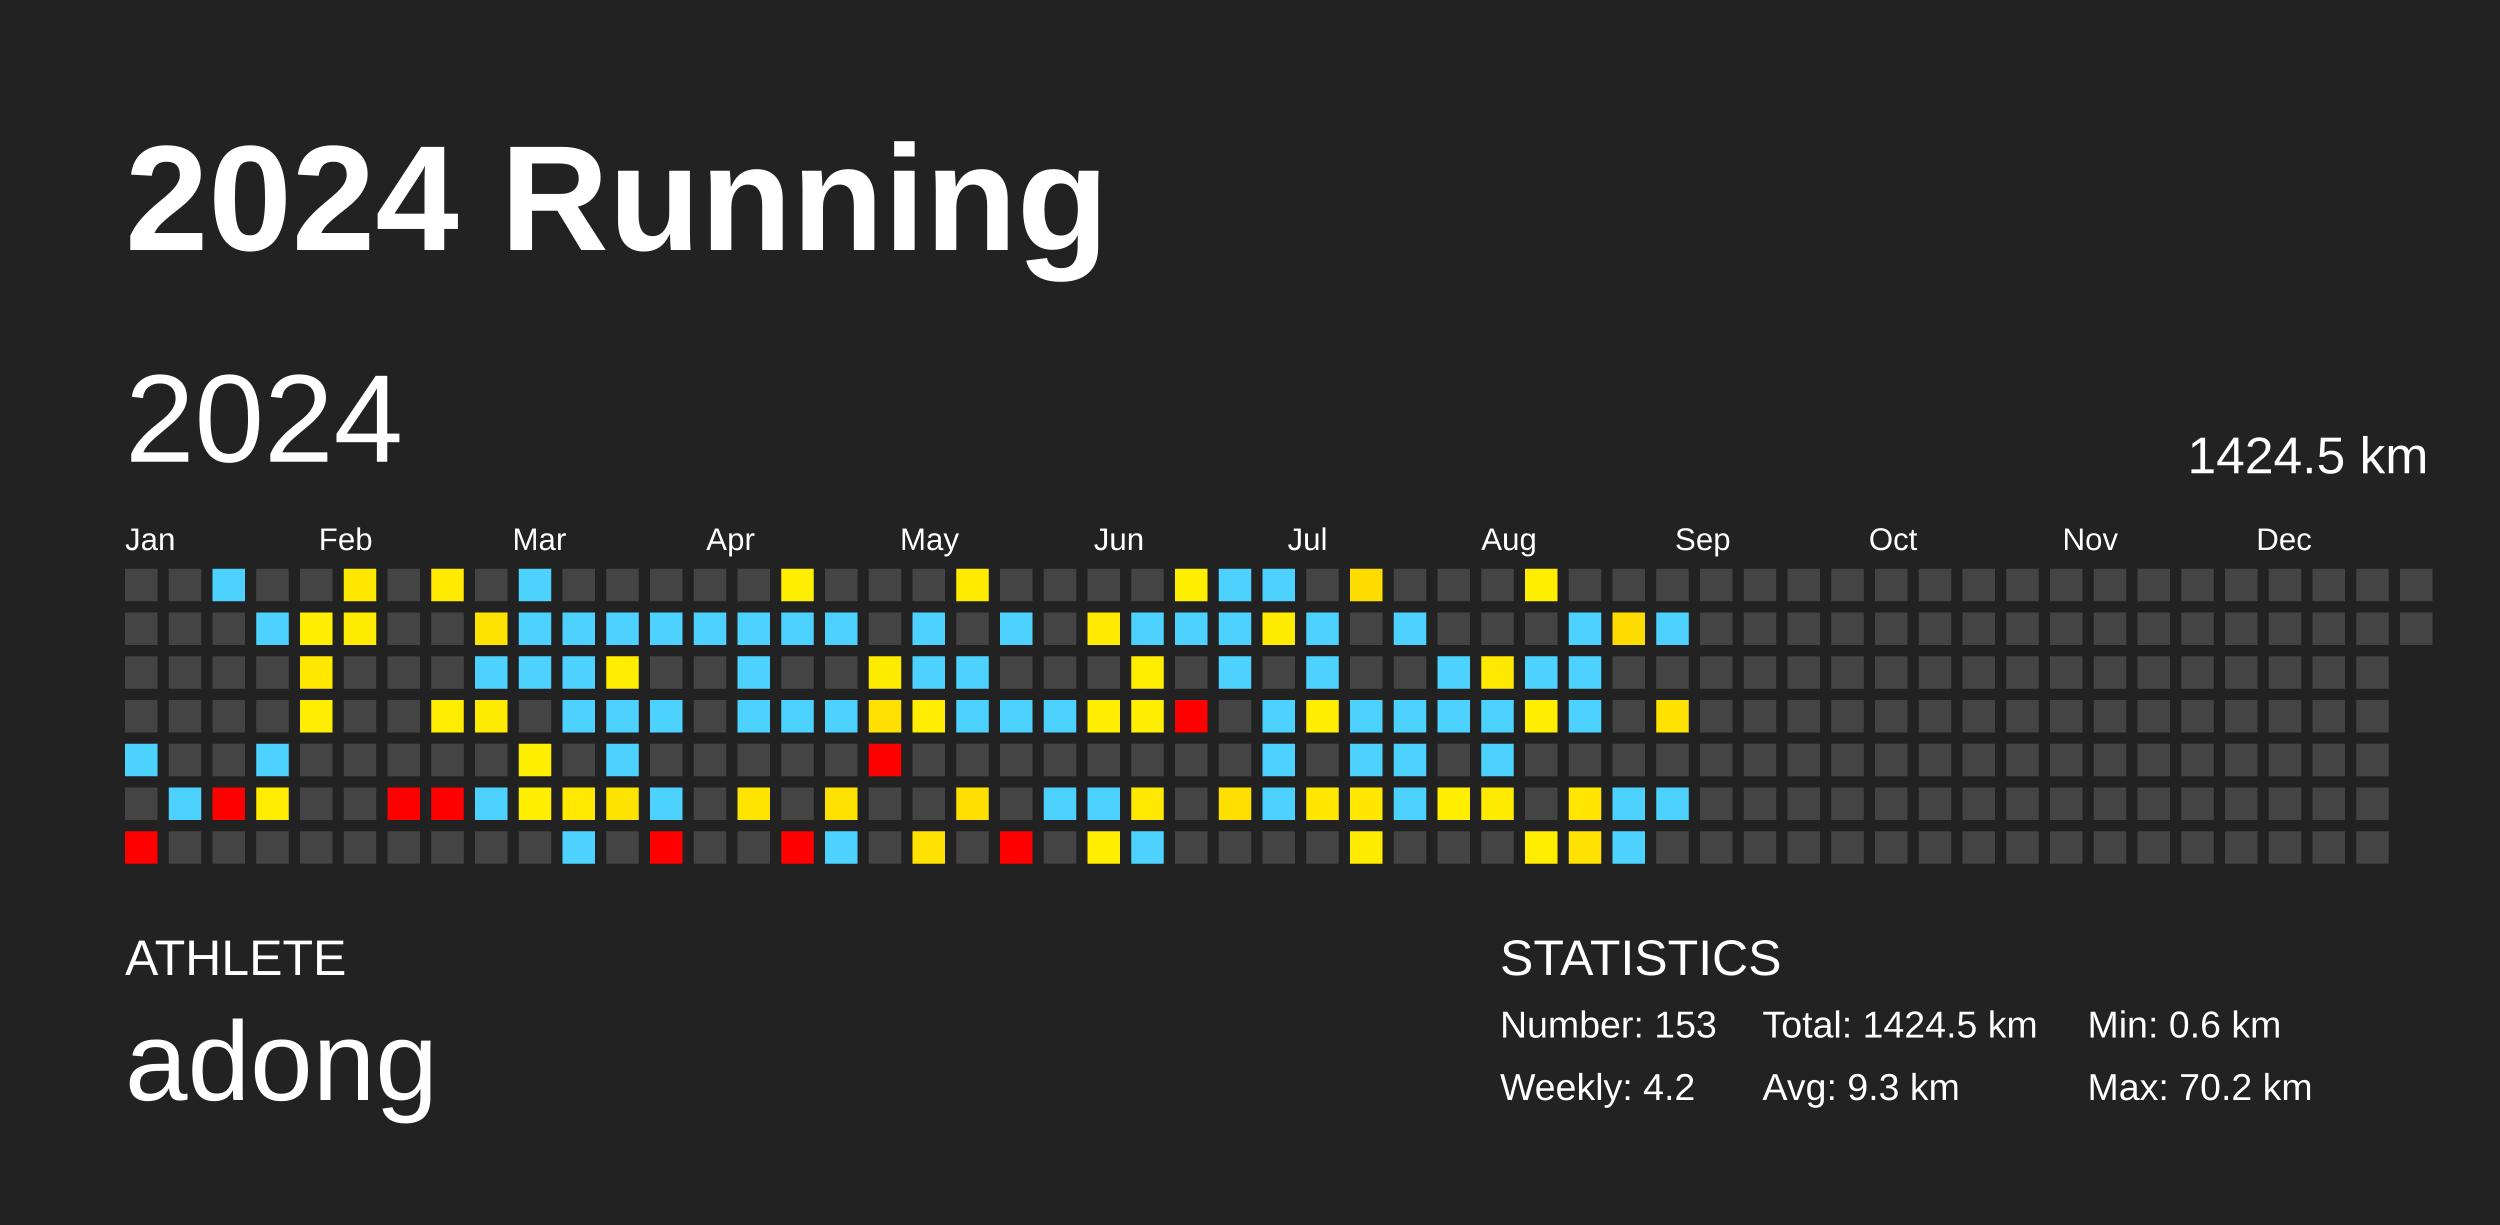
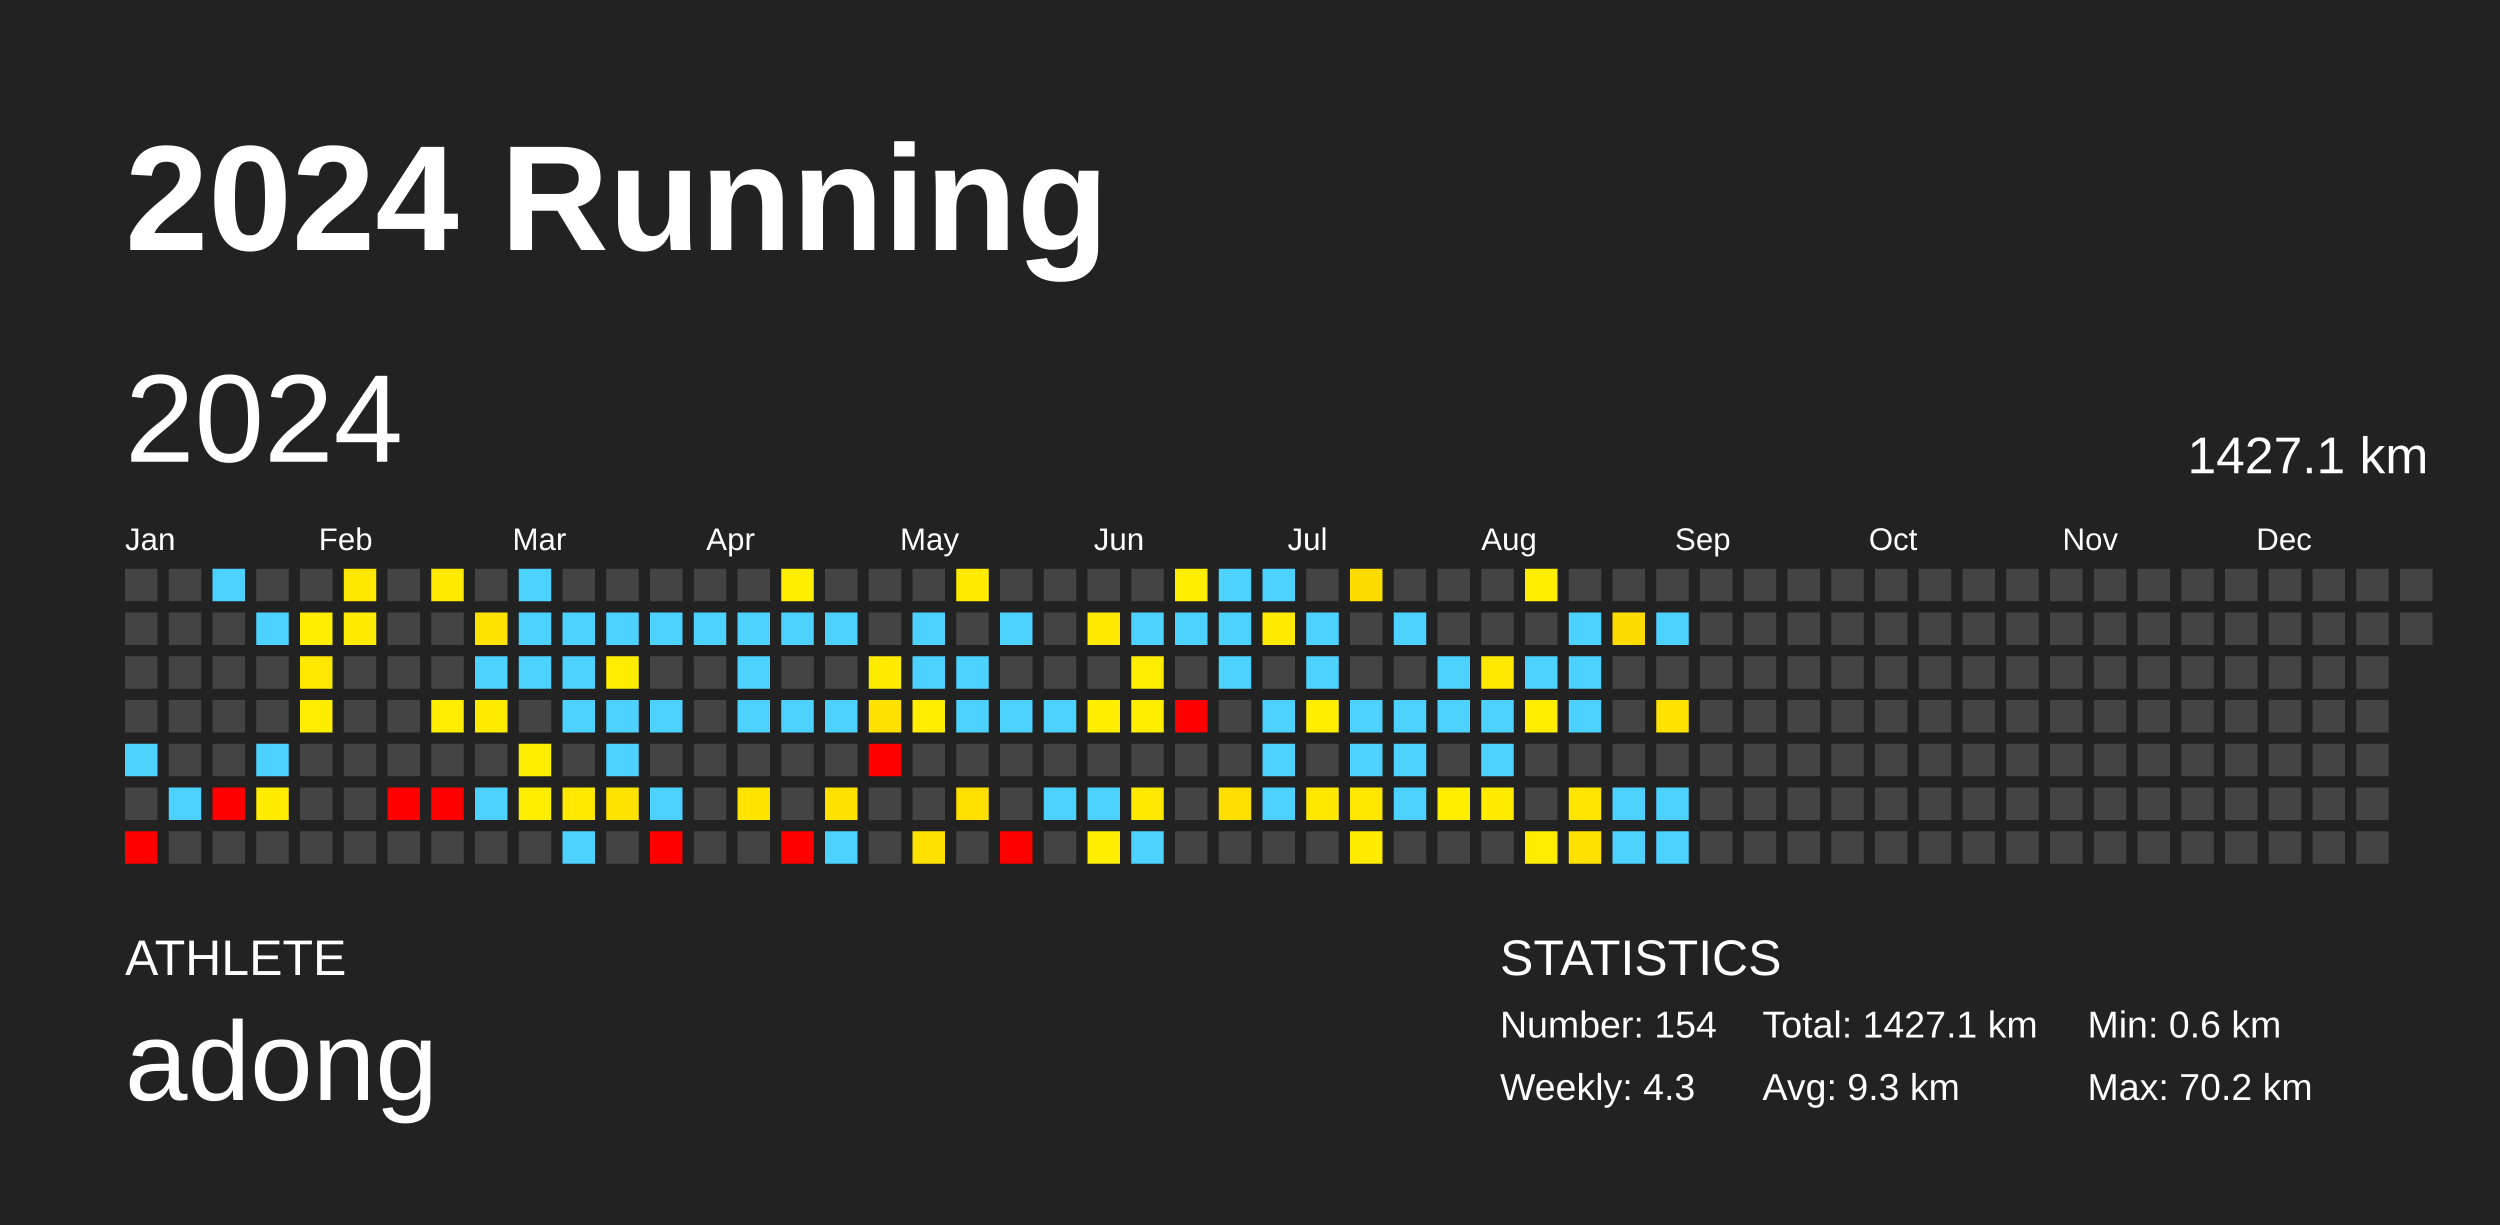
<svg xmlns="http://www.w3.org/2000/svg" baseProfile="full" height="98mm" version="1.1" viewBox="0,0,200,98" width="200mm">
  <defs />
  <rect fill="#222222" height="98" width="200" x="0" y="0" />
  <text fill="#FFFFFF" style="font-size:12px; font-family:Arial; font-weight:bold;" x="10" y="20">2024 Running</text>
  <text fill="#FFFFFF" style="font-size:4px; font-family:Arial" x="10" y="78">ATHLETE</text>
  <text fill="#FFFFFF" style="font-size:9px; font-family:Arial" x="10" y="88">adong</text>
  <text fill="#FFFFFF" style="font-size:4px; font-family:Arial" x="120" y="78">STATISTICS</text>
-   <text fill="#FFFFFF" style="font-size:3px; font-family:Arial" x="120" y="83">Number: 153</text>
-   <text fill="#FFFFFF" style="font-size:3px; font-family:Arial" x="120" y="88">Weekly: 4.2</text>
-   <text fill="#FFFFFF" style="font-size:3px; font-family:Arial" x="141" y="83">Total: 1424.5 km</text>
+   <text fill="#FFFFFF" style="font-size:3px; font-family:Arial" x="120" y="83">Number: 154</text>
+   <text fill="#FFFFFF" style="font-size:3px; font-family:Arial" x="120" y="88">Weekly: 4.3</text>
+   <text fill="#FFFFFF" style="font-size:3px; font-family:Arial" x="141" y="83">Total: 1427.1 km</text>
  <text fill="#FFFFFF" style="font-size:3px; font-family:Arial" x="141" y="88">Avg: 9.3 km</text>
  <text fill="#FFFFFF" style="font-size:3px; font-family:Arial" x="167" y="83">Min: 0.6 km</text>
  <text fill="#FFFFFF" style="font-size:3px; font-family:Arial" x="167" y="88">Max: 70.2 km</text>
  <text dominant-baseline="hanging" fill="#FFFFFF" style="font-size:10.0px; font-family:Arial;" x="10" y="30">2024</text>
-   <text dominant-baseline="hanging" fill="#FFFFFF" style="font-size:4.125px; font-family:Arial;" x="175" y="35">1424.5 km</text>
+   <text dominant-baseline="hanging" fill="#FFFFFF" style="font-size:4.125px; font-family:Arial;" x="175" y="35">1427.1 km</text>
  <text fill="#FFFFFF" style="font-size:2.5px; font-family:Arial" x="10.0" y="44">Jan</text>
  <text fill="#FFFFFF" style="font-size:2.5px; font-family:Arial" x="25.5" y="44">Feb</text>
  <text fill="#FFFFFF" style="font-size:2.5px; font-family:Arial" x="41.0" y="44">Mar</text>
  <text fill="#FFFFFF" style="font-size:2.5px; font-family:Arial" x="56.5" y="44">Apr</text>
  <text fill="#FFFFFF" style="font-size:2.5px; font-family:Arial" x="72.0" y="44">May</text>
  <text fill="#FFFFFF" style="font-size:2.5px; font-family:Arial" x="87.5" y="44">Jun</text>
  <text fill="#FFFFFF" style="font-size:2.5px; font-family:Arial" x="103.0" y="44">Jul</text>
  <text fill="#FFFFFF" style="font-size:2.5px; font-family:Arial" x="118.5" y="44">Aug</text>
  <text fill="#FFFFFF" style="font-size:2.5px; font-family:Arial" x="134.0" y="44">Sep</text>
  <text fill="#FFFFFF" style="font-size:2.5px; font-family:Arial" x="149.5" y="44">Oct</text>
  <text fill="#FFFFFF" style="font-size:2.5px; font-family:Arial" x="165.0" y="44">Nov</text>
  <text fill="#FFFFFF" style="font-size:2.5px; font-family:Arial" x="180.5" y="44">Dec</text>
  <rect fill="#444444" height="2.6" width="2.6" x="10.0" y="45.5" />
  <rect fill="#444444" height="2.6" width="2.6" x="10.0" y="49.0" />
  <rect fill="#444444" height="2.6" width="2.6" x="10.0" y="52.5" />
  <rect fill="#444444" height="2.6" width="2.6" x="10.0" y="56.0" />
  <rect fill="#4dd2ff" height="2.6" width="2.6" x="10.0" y="59.5" />
  <rect fill="#444444" height="2.6" width="2.6" x="10.0" y="63.0" />
  <rect fill="red" height="2.6" width="2.6" x="10.0" y="66.5" />
  <rect fill="#444444" height="2.6" width="2.6" x="13.5" y="45.5" />
  <rect fill="#444444" height="2.6" width="2.6" x="13.5" y="49.0" />
  <rect fill="#444444" height="2.6" width="2.6" x="13.5" y="52.5" />
  <rect fill="#444444" height="2.6" width="2.6" x="13.5" y="56.0" />
  <rect fill="#444444" height="2.6" width="2.6" x="13.5" y="59.5" />
  <rect fill="#4dd2ff" height="2.6" width="2.6" x="13.5" y="63.0" />
  <rect fill="#444444" height="2.6" width="2.6" x="13.5" y="66.5" />
  <rect fill="#4dd2ff" height="2.6" width="2.6" x="17.0" y="45.5" />
  <rect fill="#444444" height="2.6" width="2.6" x="17.0" y="49.0" />
  <rect fill="#444444" height="2.6" width="2.6" x="17.0" y="52.5" />
  <rect fill="#444444" height="2.6" width="2.6" x="17.0" y="56.0" />
  <rect fill="#444444" height="2.6" width="2.6" x="17.0" y="59.5" />
  <rect fill="red" height="2.6" width="2.6" x="17.0" y="63.0" />
  <rect fill="#444444" height="2.6" width="2.6" x="17.0" y="66.5" />
  <rect fill="#444444" height="2.6" width="2.6" x="20.5" y="45.5" />
  <rect fill="#4dd2ff" height="2.6" width="2.6" x="20.5" y="49.0" />
  <rect fill="#444444" height="2.6" width="2.6" x="20.5" y="52.5" />
  <rect fill="#444444" height="2.6" width="2.6" x="20.5" y="56.0" />
  <rect fill="#4dd2ff" height="2.6" width="2.6" x="20.5" y="59.5" />
  <rect fill="#ffec00" height="2.6" width="2.6" x="20.5" y="63.0" />
  <rect fill="#444444" height="2.6" width="2.6" x="20.5" y="66.5" />
  <rect fill="#444444" height="2.6" width="2.6" x="24.0" y="45.5" />
  <rect fill="#ffee00" height="2.6" width="2.6" x="24.0" y="49.0" />
  <rect fill="#ffe800" height="2.6" width="2.6" x="24.0" y="52.5" />
  <rect fill="#ffed00" height="2.6" width="2.6" x="24.0" y="56.0" />
  <rect fill="#444444" height="2.6" width="2.6" x="24.0" y="59.5" />
  <rect fill="#444444" height="2.6" width="2.6" x="24.0" y="63.0" />
  <rect fill="#444444" height="2.6" width="2.6" x="24.0" y="66.5" />
  <rect fill="#ffe700" height="2.6" width="2.6" x="27.5" y="45.5" />
  <rect fill="#ffeb00" height="2.6" width="2.6" x="27.5" y="49.0" />
  <rect fill="#444444" height="2.6" width="2.6" x="27.5" y="52.5" />
  <rect fill="#444444" height="2.6" width="2.6" x="27.5" y="56.0" />
  <rect fill="#444444" height="2.6" width="2.6" x="27.5" y="59.5" />
  <rect fill="#444444" height="2.6" width="2.6" x="27.5" y="63.0" />
  <rect fill="#444444" height="2.6" width="2.6" x="27.5" y="66.5" />
  <rect fill="#444444" height="2.6" width="2.6" x="31.0" y="45.5" />
  <rect fill="#444444" height="2.6" width="2.6" x="31.0" y="49.0" />
  <rect fill="#444444" height="2.6" width="2.6" x="31.0" y="52.5" />
  <rect fill="#444444" height="2.6" width="2.6" x="31.0" y="56.0" />
  <rect fill="#444444" height="2.6" width="2.6" x="31.0" y="59.5" />
  <rect fill="red" height="2.6" width="2.6" x="31.0" y="63.0" />
  <rect fill="#444444" height="2.6" width="2.6" x="31.0" y="66.5" />
  <rect fill="#ffea00" height="2.6" width="2.6" x="34.5" y="45.5" />
  <rect fill="#444444" height="2.6" width="2.6" x="34.5" y="49.0" />
  <rect fill="#444444" height="2.6" width="2.6" x="34.5" y="52.5" />
  <rect fill="#ffed00" height="2.6" width="2.6" x="34.5" y="56.0" />
  <rect fill="#444444" height="2.6" width="2.6" x="34.5" y="59.5" />
  <rect fill="red" height="2.6" width="2.6" x="34.5" y="63.0" />
  <rect fill="#444444" height="2.6" width="2.6" x="34.5" y="66.5" />
  <rect fill="#444444" height="2.6" width="2.6" x="38.0" y="45.5" />
  <rect fill="#ffe300" height="2.6" width="2.6" x="38.0" y="49.0" />
  <rect fill="#4dd2ff" height="2.6" width="2.6" x="38.0" y="52.5" />
  <rect fill="#ffeb00" height="2.6" width="2.6" x="38.0" y="56.0" />
  <rect fill="#444444" height="2.6" width="2.6" x="38.0" y="59.5" />
  <rect fill="#4dd2ff" height="2.6" width="2.6" x="38.0" y="63.0" />
  <rect fill="#444444" height="2.6" width="2.6" x="38.0" y="66.5" />
  <rect fill="#4dd2ff" height="2.6" width="2.6" x="41.5" y="45.5" />
  <rect fill="#4dd2ff" height="2.6" width="2.6" x="41.5" y="49.0" />
  <rect fill="#4dd2ff" height="2.6" width="2.6" x="41.5" y="52.5" />
  <rect fill="#444444" height="2.6" width="2.6" x="41.5" y="56.0" />
  <rect fill="#ffee00" height="2.6" width="2.6" x="41.5" y="59.5" />
  <rect fill="#ffee00" height="2.6" width="2.6" x="41.5" y="63.0" />
  <rect fill="#444444" height="2.6" width="2.6" x="41.5" y="66.5" />
  <rect fill="#444444" height="2.6" width="2.6" x="45.0" y="45.5" />
  <rect fill="#4dd2ff" height="2.6" width="2.6" x="45.0" y="49.0" />
  <rect fill="#4dd2ff" height="2.6" width="2.6" x="45.0" y="52.5" />
  <rect fill="#4dd2ff" height="2.6" width="2.6" x="45.0" y="56.0" />
  <rect fill="#444444" height="2.6" width="2.6" x="45.0" y="59.5" />
  <rect fill="#ffe900" height="2.6" width="2.6" x="45.0" y="63.0" />
  <rect fill="#4dd2ff" height="2.6" width="2.6" x="45.0" y="66.5" />
  <rect fill="#444444" height="2.6" width="2.6" x="48.5" y="45.5" />
  <rect fill="#4dd2ff" height="2.6" width="2.6" x="48.5" y="49.0" />
  <rect fill="#ffed00" height="2.6" width="2.6" x="48.5" y="52.5" />
  <rect fill="#4dd2ff" height="2.6" width="2.6" x="48.5" y="56.0" />
  <rect fill="#4dd2ff" height="2.6" width="2.6" x="48.5" y="59.5" />
  <rect fill="#ffe300" height="2.6" width="2.6" x="48.5" y="63.0" />
  <rect fill="#444444" height="2.6" width="2.6" x="48.5" y="66.5" />
  <rect fill="#444444" height="2.6" width="2.6" x="52.0" y="45.5" />
  <rect fill="#4dd2ff" height="2.6" width="2.6" x="52.0" y="49.0" />
  <rect fill="#444444" height="2.6" width="2.6" x="52.0" y="52.5" />
  <rect fill="#4dd2ff" height="2.6" width="2.6" x="52.0" y="56.0" />
  <rect fill="#444444" height="2.6" width="2.6" x="52.0" y="59.5" />
  <rect fill="#4dd2ff" height="2.6" width="2.6" x="52.0" y="63.0" />
  <rect fill="red" height="2.6" width="2.6" x="52.0" y="66.5" />
  <rect fill="#444444" height="2.6" width="2.6" x="55.5" y="45.5" />
  <rect fill="#4dd2ff" height="2.6" width="2.6" x="55.5" y="49.0" />
  <rect fill="#444444" height="2.6" width="2.6" x="55.5" y="52.5" />
  <rect fill="#444444" height="2.6" width="2.6" x="55.5" y="56.0" />
  <rect fill="#444444" height="2.6" width="2.6" x="55.5" y="59.5" />
  <rect fill="#444444" height="2.6" width="2.6" x="55.5" y="63.0" />
  <rect fill="#444444" height="2.6" width="2.6" x="55.5" y="66.5" />
  <rect fill="#444444" height="2.6" width="2.6" x="59.0" y="45.5" />
  <rect fill="#4dd2ff" height="2.6" width="2.6" x="59.0" y="49.0" />
  <rect fill="#4dd2ff" height="2.6" width="2.6" x="59.0" y="52.5" />
  <rect fill="#4dd2ff" height="2.6" width="2.6" x="59.0" y="56.0" />
  <rect fill="#444444" height="2.6" width="2.6" x="59.0" y="59.5" />
  <rect fill="#ffe400" height="2.6" width="2.6" x="59.0" y="63.0" />
  <rect fill="#444444" height="2.6" width="2.6" x="59.0" y="66.5" />
  <rect fill="#ffee00" height="2.6" width="2.6" x="62.5" y="45.5" />
  <rect fill="#4dd2ff" height="2.6" width="2.6" x="62.5" y="49.0" />
  <rect fill="#444444" height="2.6" width="2.6" x="62.5" y="52.5" />
  <rect fill="#4dd2ff" height="2.6" width="2.6" x="62.5" y="56.0" />
  <rect fill="#444444" height="2.6" width="2.6" x="62.5" y="59.5" />
  <rect fill="#444444" height="2.6" width="2.6" x="62.5" y="63.0" />
  <rect fill="red" height="2.6" width="2.6" x="62.5" y="66.5" />
  <rect fill="#444444" height="2.6" width="2.6" x="66.0" y="45.5" />
  <rect fill="#4dd2ff" height="2.6" width="2.6" x="66.0" y="49.0" />
  <rect fill="#444444" height="2.6" width="2.6" x="66.0" y="52.5" />
  <rect fill="#4dd2ff" height="2.6" width="2.6" x="66.0" y="56.0" />
  <rect fill="#444444" height="2.6" width="2.6" x="66.0" y="59.5" />
  <rect fill="#ffe100" height="2.6" width="2.6" x="66.0" y="63.0" />
  <rect fill="#4dd2ff" height="2.6" width="2.6" x="66.0" y="66.5" />
  <rect fill="#444444" height="2.6" width="2.6" x="69.5" y="45.5" />
  <rect fill="#444444" height="2.6" width="2.6" x="69.5" y="49.0" />
  <rect fill="#ffeb00" height="2.6" width="2.6" x="69.5" y="52.5" />
  <rect fill="#ffe000" height="2.6" width="2.6" x="69.5" y="56.0" />
  <rect fill="red" height="2.6" width="2.6" x="69.5" y="59.5" />
  <rect fill="#444444" height="2.6" width="2.6" x="69.5" y="63.0" />
  <rect fill="#444444" height="2.6" width="2.6" x="69.5" y="66.5" />
  <rect fill="#444444" height="2.6" width="2.6" x="73.0" y="45.5" />
  <rect fill="#4dd2ff" height="2.6" width="2.6" x="73.0" y="49.0" />
  <rect fill="#4dd2ff" height="2.6" width="2.6" x="73.0" y="52.5" />
  <rect fill="#ffee00" height="2.6" width="2.6" x="73.0" y="56.0" />
  <rect fill="#444444" height="2.6" width="2.6" x="73.0" y="59.5" />
  <rect fill="#444444" height="2.6" width="2.6" x="73.0" y="63.0" />
  <rect fill="#ffe100" height="2.6" width="2.6" x="73.0" y="66.5" />
  <rect fill="#ffea00" height="2.6" width="2.6" x="76.5" y="45.5" />
  <rect fill="#444444" height="2.6" width="2.6" x="76.5" y="49.0" />
  <rect fill="#4dd2ff" height="2.6" width="2.6" x="76.5" y="52.5" />
  <rect fill="#4dd2ff" height="2.6" width="2.6" x="76.5" y="56.0" />
  <rect fill="#444444" height="2.6" width="2.6" x="76.5" y="59.5" />
  <rect fill="#ffdf00" height="2.6" width="2.6" x="76.5" y="63.0" />
  <rect fill="#444444" height="2.6" width="2.6" x="76.5" y="66.5" />
  <rect fill="#444444" height="2.6" width="2.6" x="80.0" y="45.5" />
  <rect fill="#4dd2ff" height="2.6" width="2.6" x="80.0" y="49.0" />
  <rect fill="#444444" height="2.6" width="2.6" x="80.0" y="52.5" />
  <rect fill="#4dd2ff" height="2.6" width="2.6" x="80.0" y="56.0" />
  <rect fill="#444444" height="2.6" width="2.6" x="80.0" y="59.5" />
  <rect fill="#444444" height="2.6" width="2.6" x="80.0" y="63.0" />
  <rect fill="red" height="2.6" width="2.6" x="80.0" y="66.5" />
  <rect fill="#444444" height="2.6" width="2.6" x="83.5" y="45.5" />
  <rect fill="#444444" height="2.6" width="2.6" x="83.5" y="49.0" />
  <rect fill="#444444" height="2.6" width="2.6" x="83.5" y="52.5" />
  <rect fill="#4dd2ff" height="2.6" width="2.6" x="83.5" y="56.0" />
  <rect fill="#444444" height="2.6" width="2.6" x="83.5" y="59.5" />
  <rect fill="#4dd2ff" height="2.6" width="2.6" x="83.5" y="63.0" />
  <rect fill="#444444" height="2.6" width="2.6" x="83.5" y="66.5" />
  <rect fill="#444444" height="2.6" width="2.6" x="87.0" y="45.5" />
  <rect fill="#ffe900" height="2.6" width="2.6" x="87.0" y="49.0" />
  <rect fill="#444444" height="2.6" width="2.6" x="87.0" y="52.5" />
  <rect fill="#ffee00" height="2.6" width="2.6" x="87.0" y="56.0" />
  <rect fill="#444444" height="2.6" width="2.6" x="87.0" y="59.5" />
  <rect fill="#4dd2ff" height="2.6" width="2.6" x="87.0" y="63.0" />
  <rect fill="#ffee00" height="2.6" width="2.6" x="87.0" y="66.5" />
  <rect fill="#444444" height="2.6" width="2.6" x="90.5" y="45.5" />
  <rect fill="#4dd2ff" height="2.6" width="2.6" x="90.5" y="49.0" />
  <rect fill="#ffed00" height="2.6" width="2.6" x="90.5" y="52.5" />
  <rect fill="#ffee00" height="2.6" width="2.6" x="90.5" y="56.0" />
  <rect fill="#444444" height="2.6" width="2.6" x="90.5" y="59.5" />
  <rect fill="#ffe900" height="2.6" width="2.6" x="90.5" y="63.0" />
  <rect fill="#4dd2ff" height="2.6" width="2.6" x="90.5" y="66.5" />
  <rect fill="#ffee00" height="2.6" width="2.6" x="94.0" y="45.5" />
  <rect fill="#4dd2ff" height="2.6" width="2.6" x="94.0" y="49.0" />
  <rect fill="#444444" height="2.6" width="2.6" x="94.0" y="52.5" />
  <rect fill="red" height="2.6" width="2.6" x="94.0" y="56.0" />
  <rect fill="#444444" height="2.6" width="2.6" x="94.0" y="59.5" />
  <rect fill="#444444" height="2.6" width="2.6" x="94.0" y="63.0" />
  <rect fill="#444444" height="2.6" width="2.6" x="94.0" y="66.5" />
  <rect fill="#4dd2ff" height="2.6" width="2.6" x="97.5" y="45.5" />
  <rect fill="#4dd2ff" height="2.6" width="2.6" x="97.5" y="49.0" />
  <rect fill="#4dd2ff" height="2.6" width="2.6" x="97.5" y="52.5" />
  <rect fill="#444444" height="2.6" width="2.6" x="97.5" y="56.0" />
  <rect fill="#444444" height="2.6" width="2.6" x="97.5" y="59.5" />
  <rect fill="#ffdf00" height="2.6" width="2.6" x="97.5" y="63.0" />
  <rect fill="#444444" height="2.6" width="2.6" x="97.5" y="66.5" />
  <rect fill="#4dd2ff" height="2.6" width="2.6" x="101.0" y="45.5" />
  <rect fill="#ffeb00" height="2.6" width="2.6" x="101.0" y="49.0" />
  <rect fill="#444444" height="2.6" width="2.6" x="101.0" y="52.5" />
  <rect fill="#4dd2ff" height="2.6" width="2.6" x="101.0" y="56.0" />
  <rect fill="#4dd2ff" height="2.6" width="2.6" x="101.0" y="59.5" />
  <rect fill="#4dd2ff" height="2.6" width="2.6" x="101.0" y="63.0" />
  <rect fill="#444444" height="2.6" width="2.6" x="101.0" y="66.5" />
  <rect fill="#444444" height="2.6" width="2.6" x="104.5" y="45.5" />
  <rect fill="#4dd2ff" height="2.6" width="2.6" x="104.5" y="49.0" />
  <rect fill="#4dd2ff" height="2.6" width="2.6" x="104.5" y="52.5" />
  <rect fill="#ffee00" height="2.6" width="2.6" x="104.5" y="56.0" />
  <rect fill="#444444" height="2.6" width="2.6" x="104.5" y="59.5" />
  <rect fill="#ffe700" height="2.6" width="2.6" x="104.5" y="63.0" />
  <rect fill="#444444" height="2.6" width="2.6" x="104.5" y="66.5" />
  <rect fill="#ffdc00" height="2.6" width="2.6" x="108.0" y="45.5" />
  <rect fill="#444444" height="2.6" width="2.6" x="108.0" y="49.0" />
  <rect fill="#444444" height="2.6" width="2.6" x="108.0" y="52.5" />
  <rect fill="#4dd2ff" height="2.6" width="2.6" x="108.0" y="56.0" />
  <rect fill="#4dd2ff" height="2.6" width="2.6" x="108.0" y="59.5" />
  <rect fill="#ffe700" height="2.6" width="2.6" x="108.0" y="63.0" />
  <rect fill="#ffeb00" height="2.6" width="2.6" x="108.0" y="66.5" />
  <rect fill="#444444" height="2.6" width="2.6" x="111.5" y="45.5" />
  <rect fill="#4dd2ff" height="2.6" width="2.6" x="111.5" y="49.0" />
  <rect fill="#444444" height="2.6" width="2.6" x="111.5" y="52.5" />
  <rect fill="#4dd2ff" height="2.6" width="2.6" x="111.5" y="56.0" />
  <rect fill="#4dd2ff" height="2.6" width="2.6" x="111.5" y="59.5" />
  <rect fill="#4dd2ff" height="2.6" width="2.6" x="111.5" y="63.0" />
  <rect fill="#444444" height="2.6" width="2.6" x="111.5" y="66.5" />
  <rect fill="#444444" height="2.6" width="2.6" x="115.0" y="45.5" />
  <rect fill="#444444" height="2.6" width="2.6" x="115.0" y="49.0" />
  <rect fill="#4dd2ff" height="2.6" width="2.6" x="115.0" y="52.5" />
  <rect fill="#4dd2ff" height="2.6" width="2.6" x="115.0" y="56.0" />
  <rect fill="#444444" height="2.6" width="2.6" x="115.0" y="59.5" />
  <rect fill="#ffee00" height="2.6" width="2.6" x="115.0" y="63.0" />
  <rect fill="#444444" height="2.6" width="2.6" x="115.0" y="66.5" />
  <rect fill="#444444" height="2.6" width="2.6" x="118.5" y="45.5" />
  <rect fill="#444444" height="2.6" width="2.6" x="118.5" y="49.0" />
  <rect fill="#ffe900" height="2.6" width="2.6" x="118.5" y="52.5" />
  <rect fill="#4dd2ff" height="2.6" width="2.6" x="118.5" y="56.0" />
  <rect fill="#4dd2ff" height="2.6" width="2.6" x="118.5" y="59.5" />
  <rect fill="#ffeb00" height="2.6" width="2.6" x="118.5" y="63.0" />
  <rect fill="#444444" height="2.6" width="2.6" x="118.5" y="66.5" />
  <rect fill="#ffee00" height="2.6" width="2.6" x="122.0" y="45.5" />
  <rect fill="#444444" height="2.6" width="2.6" x="122.0" y="49.0" />
  <rect fill="#4dd2ff" height="2.6" width="2.6" x="122.0" y="52.5" />
  <rect fill="#ffee00" height="2.6" width="2.6" x="122.0" y="56.0" />
  <rect fill="#444444" height="2.6" width="2.6" x="122.0" y="59.5" />
  <rect fill="#444444" height="2.6" width="2.6" x="122.0" y="63.0" />
  <rect fill="#ffed00" height="2.6" width="2.6" x="122.0" y="66.5" />
  <rect fill="#444444" height="2.6" width="2.6" x="125.5" y="45.5" />
  <rect fill="#4dd2ff" height="2.6" width="2.6" x="125.5" y="49.0" />
  <rect fill="#4dd2ff" height="2.6" width="2.6" x="125.5" y="52.5" />
  <rect fill="#4dd2ff" height="2.6" width="2.6" x="125.5" y="56.0" />
  <rect fill="#444444" height="2.6" width="2.6" x="125.5" y="59.5" />
  <rect fill="#ffe500" height="2.6" width="2.6" x="125.5" y="63.0" />
  <rect fill="#ffe100" height="2.6" width="2.6" x="125.5" y="66.5" />
  <rect fill="#444444" height="2.6" width="2.6" x="129.0" y="45.5" />
  <rect fill="#ffdc00" height="2.6" width="2.6" x="129.0" y="49.0" />
  <rect fill="#444444" height="2.6" width="2.6" x="129.0" y="52.5" />
  <rect fill="#444444" height="2.6" width="2.6" x="129.0" y="56.0" />
  <rect fill="#444444" height="2.6" width="2.6" x="129.0" y="59.5" />
  <rect fill="#4dd2ff" height="2.6" width="2.6" x="129.0" y="63.0" />
  <rect fill="#4dd2ff" height="2.6" width="2.6" x="129.0" y="66.5" />
  <rect fill="#444444" height="2.6" width="2.6" x="132.5" y="45.5" />
  <rect fill="#4dd2ff" height="2.6" width="2.6" x="132.5" y="49.0" />
  <rect fill="#444444" height="2.6" width="2.6" x="132.5" y="52.5" />
  <rect fill="#ffe200" height="2.6" width="2.6" x="132.5" y="56.0" />
  <rect fill="#444444" height="2.6" width="2.6" x="132.5" y="59.5" />
  <rect fill="#4dd2ff" height="2.6" width="2.6" x="132.5" y="63.0" />
-   <rect fill="#444444" height="2.6" width="2.6" x="132.5" y="66.5" />
+   <rect fill="#4dd2ff" height="2.6" width="2.6" x="132.5" y="66.5" />
  <rect fill="#444444" height="2.6" width="2.6" x="136.0" y="45.5" />
  <rect fill="#444444" height="2.6" width="2.6" x="136.0" y="49.0" />
  <rect fill="#444444" height="2.6" width="2.6" x="136.0" y="52.5" />
  <rect fill="#444444" height="2.6" width="2.6" x="136.0" y="56.0" />
  <rect fill="#444444" height="2.6" width="2.6" x="136.0" y="59.5" />
  <rect fill="#444444" height="2.6" width="2.6" x="136.0" y="63.0" />
  <rect fill="#444444" height="2.6" width="2.6" x="136.0" y="66.5" />
  <rect fill="#444444" height="2.6" width="2.6" x="139.5" y="45.5" />
  <rect fill="#444444" height="2.6" width="2.6" x="139.5" y="49.0" />
  <rect fill="#444444" height="2.6" width="2.6" x="139.5" y="52.5" />
  <rect fill="#444444" height="2.6" width="2.6" x="139.5" y="56.0" />
  <rect fill="#444444" height="2.6" width="2.6" x="139.5" y="59.5" />
  <rect fill="#444444" height="2.6" width="2.6" x="139.5" y="63.0" />
  <rect fill="#444444" height="2.6" width="2.6" x="139.5" y="66.5" />
  <rect fill="#444444" height="2.6" width="2.6" x="143.0" y="45.5" />
  <rect fill="#444444" height="2.6" width="2.6" x="143.0" y="49.0" />
  <rect fill="#444444" height="2.6" width="2.6" x="143.0" y="52.5" />
  <rect fill="#444444" height="2.6" width="2.6" x="143.0" y="56.0" />
  <rect fill="#444444" height="2.6" width="2.6" x="143.0" y="59.5" />
  <rect fill="#444444" height="2.6" width="2.6" x="143.0" y="63.0" />
  <rect fill="#444444" height="2.6" width="2.6" x="143.0" y="66.5" />
  <rect fill="#444444" height="2.6" width="2.6" x="146.5" y="45.5" />
  <rect fill="#444444" height="2.6" width="2.6" x="146.5" y="49.0" />
  <rect fill="#444444" height="2.6" width="2.6" x="146.5" y="52.5" />
  <rect fill="#444444" height="2.6" width="2.6" x="146.5" y="56.0" />
  <rect fill="#444444" height="2.6" width="2.6" x="146.5" y="59.5" />
  <rect fill="#444444" height="2.6" width="2.6" x="146.5" y="63.0" />
  <rect fill="#444444" height="2.6" width="2.6" x="146.5" y="66.5" />
  <rect fill="#444444" height="2.6" width="2.6" x="150.0" y="45.5" />
  <rect fill="#444444" height="2.6" width="2.6" x="150.0" y="49.0" />
  <rect fill="#444444" height="2.6" width="2.6" x="150.0" y="52.5" />
  <rect fill="#444444" height="2.6" width="2.6" x="150.0" y="56.0" />
  <rect fill="#444444" height="2.6" width="2.6" x="150.0" y="59.5" />
  <rect fill="#444444" height="2.6" width="2.6" x="150.0" y="63.0" />
  <rect fill="#444444" height="2.6" width="2.6" x="150.0" y="66.5" />
  <rect fill="#444444" height="2.6" width="2.6" x="153.5" y="45.5" />
  <rect fill="#444444" height="2.6" width="2.6" x="153.5" y="49.0" />
  <rect fill="#444444" height="2.6" width="2.6" x="153.5" y="52.5" />
  <rect fill="#444444" height="2.6" width="2.6" x="153.5" y="56.0" />
  <rect fill="#444444" height="2.6" width="2.6" x="153.5" y="59.5" />
  <rect fill="#444444" height="2.6" width="2.6" x="153.5" y="63.0" />
  <rect fill="#444444" height="2.6" width="2.6" x="153.5" y="66.5" />
  <rect fill="#444444" height="2.6" width="2.6" x="157.0" y="45.5" />
  <rect fill="#444444" height="2.6" width="2.6" x="157.0" y="49.0" />
  <rect fill="#444444" height="2.6" width="2.6" x="157.0" y="52.5" />
  <rect fill="#444444" height="2.6" width="2.6" x="157.0" y="56.0" />
  <rect fill="#444444" height="2.6" width="2.6" x="157.0" y="59.5" />
  <rect fill="#444444" height="2.6" width="2.6" x="157.0" y="63.0" />
  <rect fill="#444444" height="2.6" width="2.6" x="157.0" y="66.5" />
  <rect fill="#444444" height="2.6" width="2.6" x="160.5" y="45.5" />
  <rect fill="#444444" height="2.6" width="2.6" x="160.5" y="49.0" />
  <rect fill="#444444" height="2.6" width="2.6" x="160.5" y="52.5" />
  <rect fill="#444444" height="2.6" width="2.6" x="160.5" y="56.0" />
  <rect fill="#444444" height="2.6" width="2.6" x="160.5" y="59.5" />
  <rect fill="#444444" height="2.6" width="2.6" x="160.5" y="63.0" />
  <rect fill="#444444" height="2.6" width="2.6" x="160.5" y="66.5" />
  <rect fill="#444444" height="2.6" width="2.6" x="164.0" y="45.5" />
  <rect fill="#444444" height="2.6" width="2.6" x="164.0" y="49.0" />
  <rect fill="#444444" height="2.6" width="2.6" x="164.0" y="52.5" />
  <rect fill="#444444" height="2.6" width="2.6" x="164.0" y="56.0" />
  <rect fill="#444444" height="2.6" width="2.6" x="164.0" y="59.5" />
  <rect fill="#444444" height="2.6" width="2.6" x="164.0" y="63.0" />
  <rect fill="#444444" height="2.6" width="2.6" x="164.0" y="66.5" />
  <rect fill="#444444" height="2.6" width="2.6" x="167.5" y="45.5" />
  <rect fill="#444444" height="2.6" width="2.6" x="167.5" y="49.0" />
  <rect fill="#444444" height="2.6" width="2.6" x="167.5" y="52.5" />
  <rect fill="#444444" height="2.6" width="2.6" x="167.5" y="56.0" />
  <rect fill="#444444" height="2.6" width="2.6" x="167.5" y="59.5" />
  <rect fill="#444444" height="2.6" width="2.6" x="167.5" y="63.0" />
  <rect fill="#444444" height="2.6" width="2.6" x="167.5" y="66.5" />
  <rect fill="#444444" height="2.6" width="2.6" x="171.0" y="45.5" />
  <rect fill="#444444" height="2.6" width="2.6" x="171.0" y="49.0" />
  <rect fill="#444444" height="2.6" width="2.6" x="171.0" y="52.5" />
  <rect fill="#444444" height="2.6" width="2.6" x="171.0" y="56.0" />
  <rect fill="#444444" height="2.6" width="2.6" x="171.0" y="59.5" />
  <rect fill="#444444" height="2.6" width="2.6" x="171.0" y="63.0" />
  <rect fill="#444444" height="2.6" width="2.6" x="171.0" y="66.5" />
  <rect fill="#444444" height="2.6" width="2.6" x="174.5" y="45.5" />
  <rect fill="#444444" height="2.6" width="2.6" x="174.5" y="49.0" />
  <rect fill="#444444" height="2.6" width="2.6" x="174.5" y="52.5" />
  <rect fill="#444444" height="2.6" width="2.6" x="174.5" y="56.0" />
  <rect fill="#444444" height="2.6" width="2.6" x="174.5" y="59.5" />
  <rect fill="#444444" height="2.6" width="2.6" x="174.5" y="63.0" />
  <rect fill="#444444" height="2.6" width="2.6" x="174.5" y="66.5" />
  <rect fill="#444444" height="2.6" width="2.6" x="178.0" y="45.5" />
  <rect fill="#444444" height="2.6" width="2.6" x="178.0" y="49.0" />
  <rect fill="#444444" height="2.6" width="2.6" x="178.0" y="52.5" />
  <rect fill="#444444" height="2.6" width="2.6" x="178.0" y="56.0" />
  <rect fill="#444444" height="2.6" width="2.6" x="178.0" y="59.5" />
  <rect fill="#444444" height="2.6" width="2.6" x="178.0" y="63.0" />
  <rect fill="#444444" height="2.6" width="2.6" x="178.0" y="66.5" />
  <rect fill="#444444" height="2.6" width="2.6" x="181.5" y="45.5" />
  <rect fill="#444444" height="2.6" width="2.6" x="181.5" y="49.0" />
  <rect fill="#444444" height="2.6" width="2.6" x="181.5" y="52.5" />
  <rect fill="#444444" height="2.6" width="2.6" x="181.5" y="56.0" />
  <rect fill="#444444" height="2.6" width="2.6" x="181.5" y="59.5" />
  <rect fill="#444444" height="2.6" width="2.6" x="181.5" y="63.0" />
  <rect fill="#444444" height="2.6" width="2.6" x="181.5" y="66.5" />
  <rect fill="#444444" height="2.6" width="2.6" x="185.0" y="45.5" />
  <rect fill="#444444" height="2.6" width="2.6" x="185.0" y="49.0" />
  <rect fill="#444444" height="2.6" width="2.6" x="185.0" y="52.5" />
  <rect fill="#444444" height="2.6" width="2.6" x="185.0" y="56.0" />
  <rect fill="#444444" height="2.6" width="2.6" x="185.0" y="59.5" />
  <rect fill="#444444" height="2.6" width="2.6" x="185.0" y="63.0" />
  <rect fill="#444444" height="2.6" width="2.6" x="185.0" y="66.5" />
  <rect fill="#444444" height="2.6" width="2.6" x="188.5" y="45.5" />
  <rect fill="#444444" height="2.6" width="2.6" x="188.5" y="49.0" />
  <rect fill="#444444" height="2.6" width="2.6" x="188.5" y="52.5" />
  <rect fill="#444444" height="2.6" width="2.6" x="188.5" y="56.0" />
  <rect fill="#444444" height="2.6" width="2.6" x="188.5" y="59.5" />
  <rect fill="#444444" height="2.6" width="2.6" x="188.5" y="63.0" />
  <rect fill="#444444" height="2.6" width="2.6" x="188.5" y="66.5" />
  <rect fill="#444444" height="2.6" width="2.6" x="192.0" y="45.5" />
  <rect fill="#444444" height="2.6" width="2.6" x="192.0" y="49.0" />
</svg>
